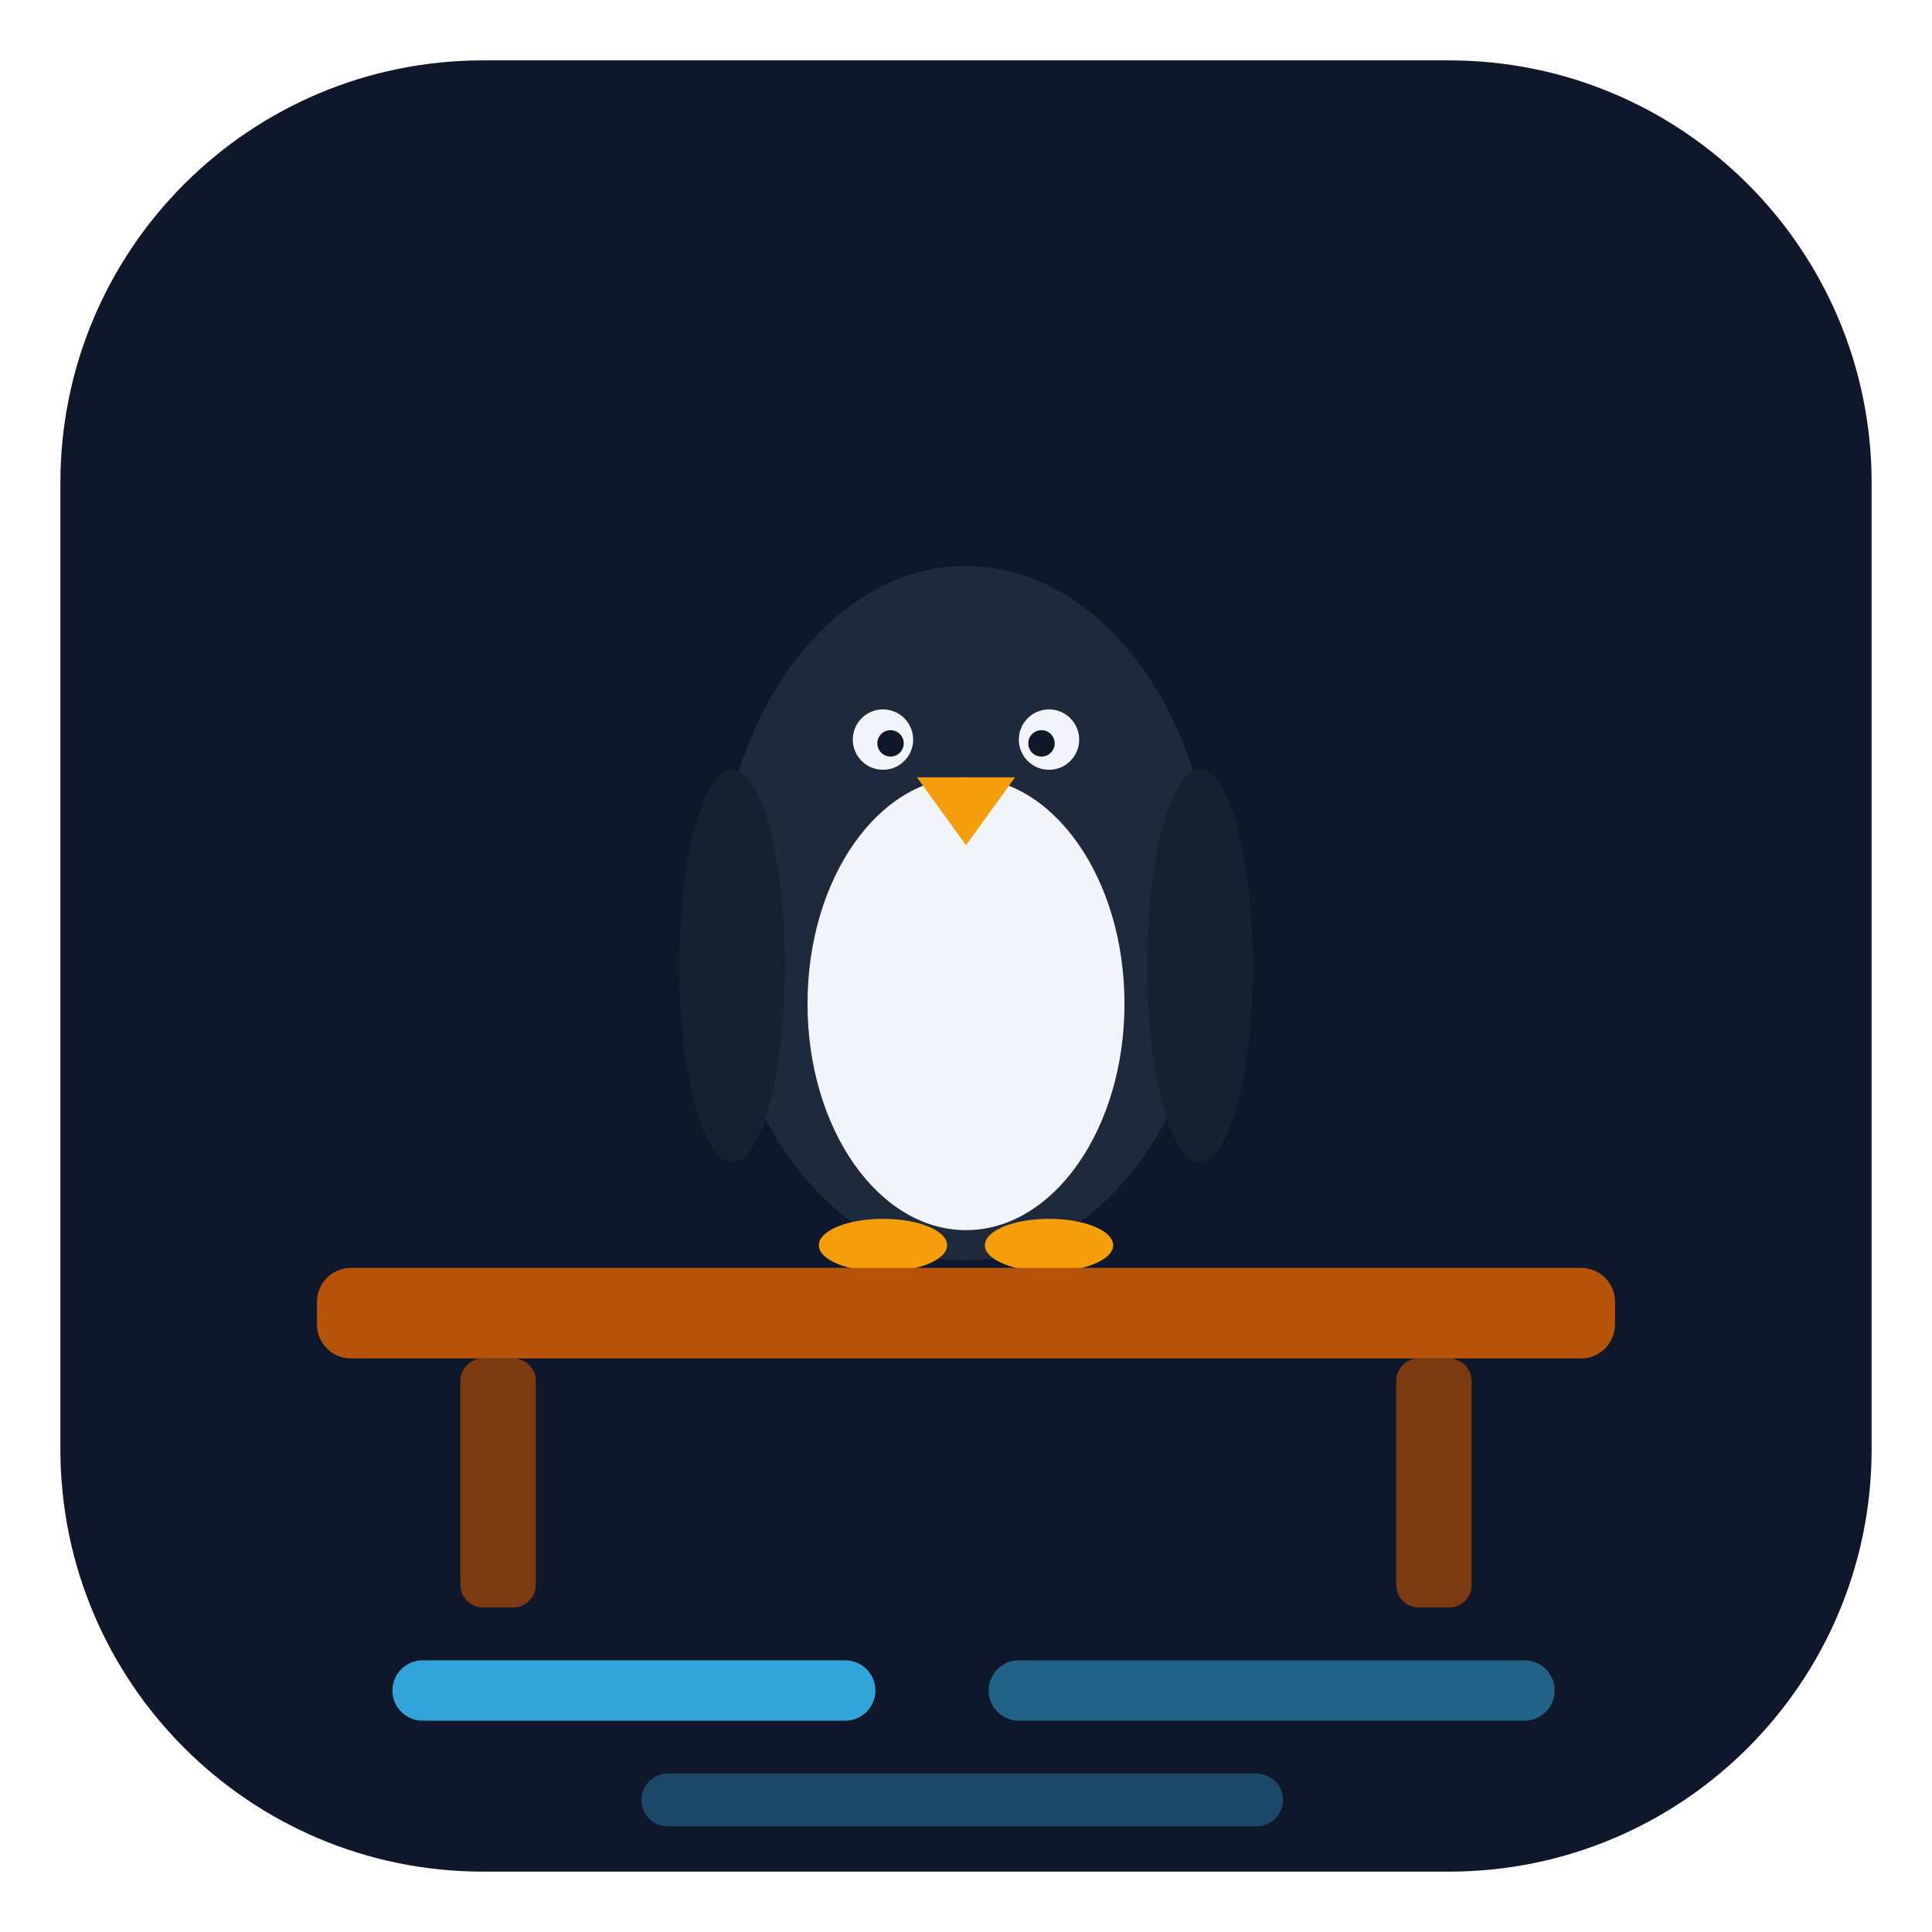
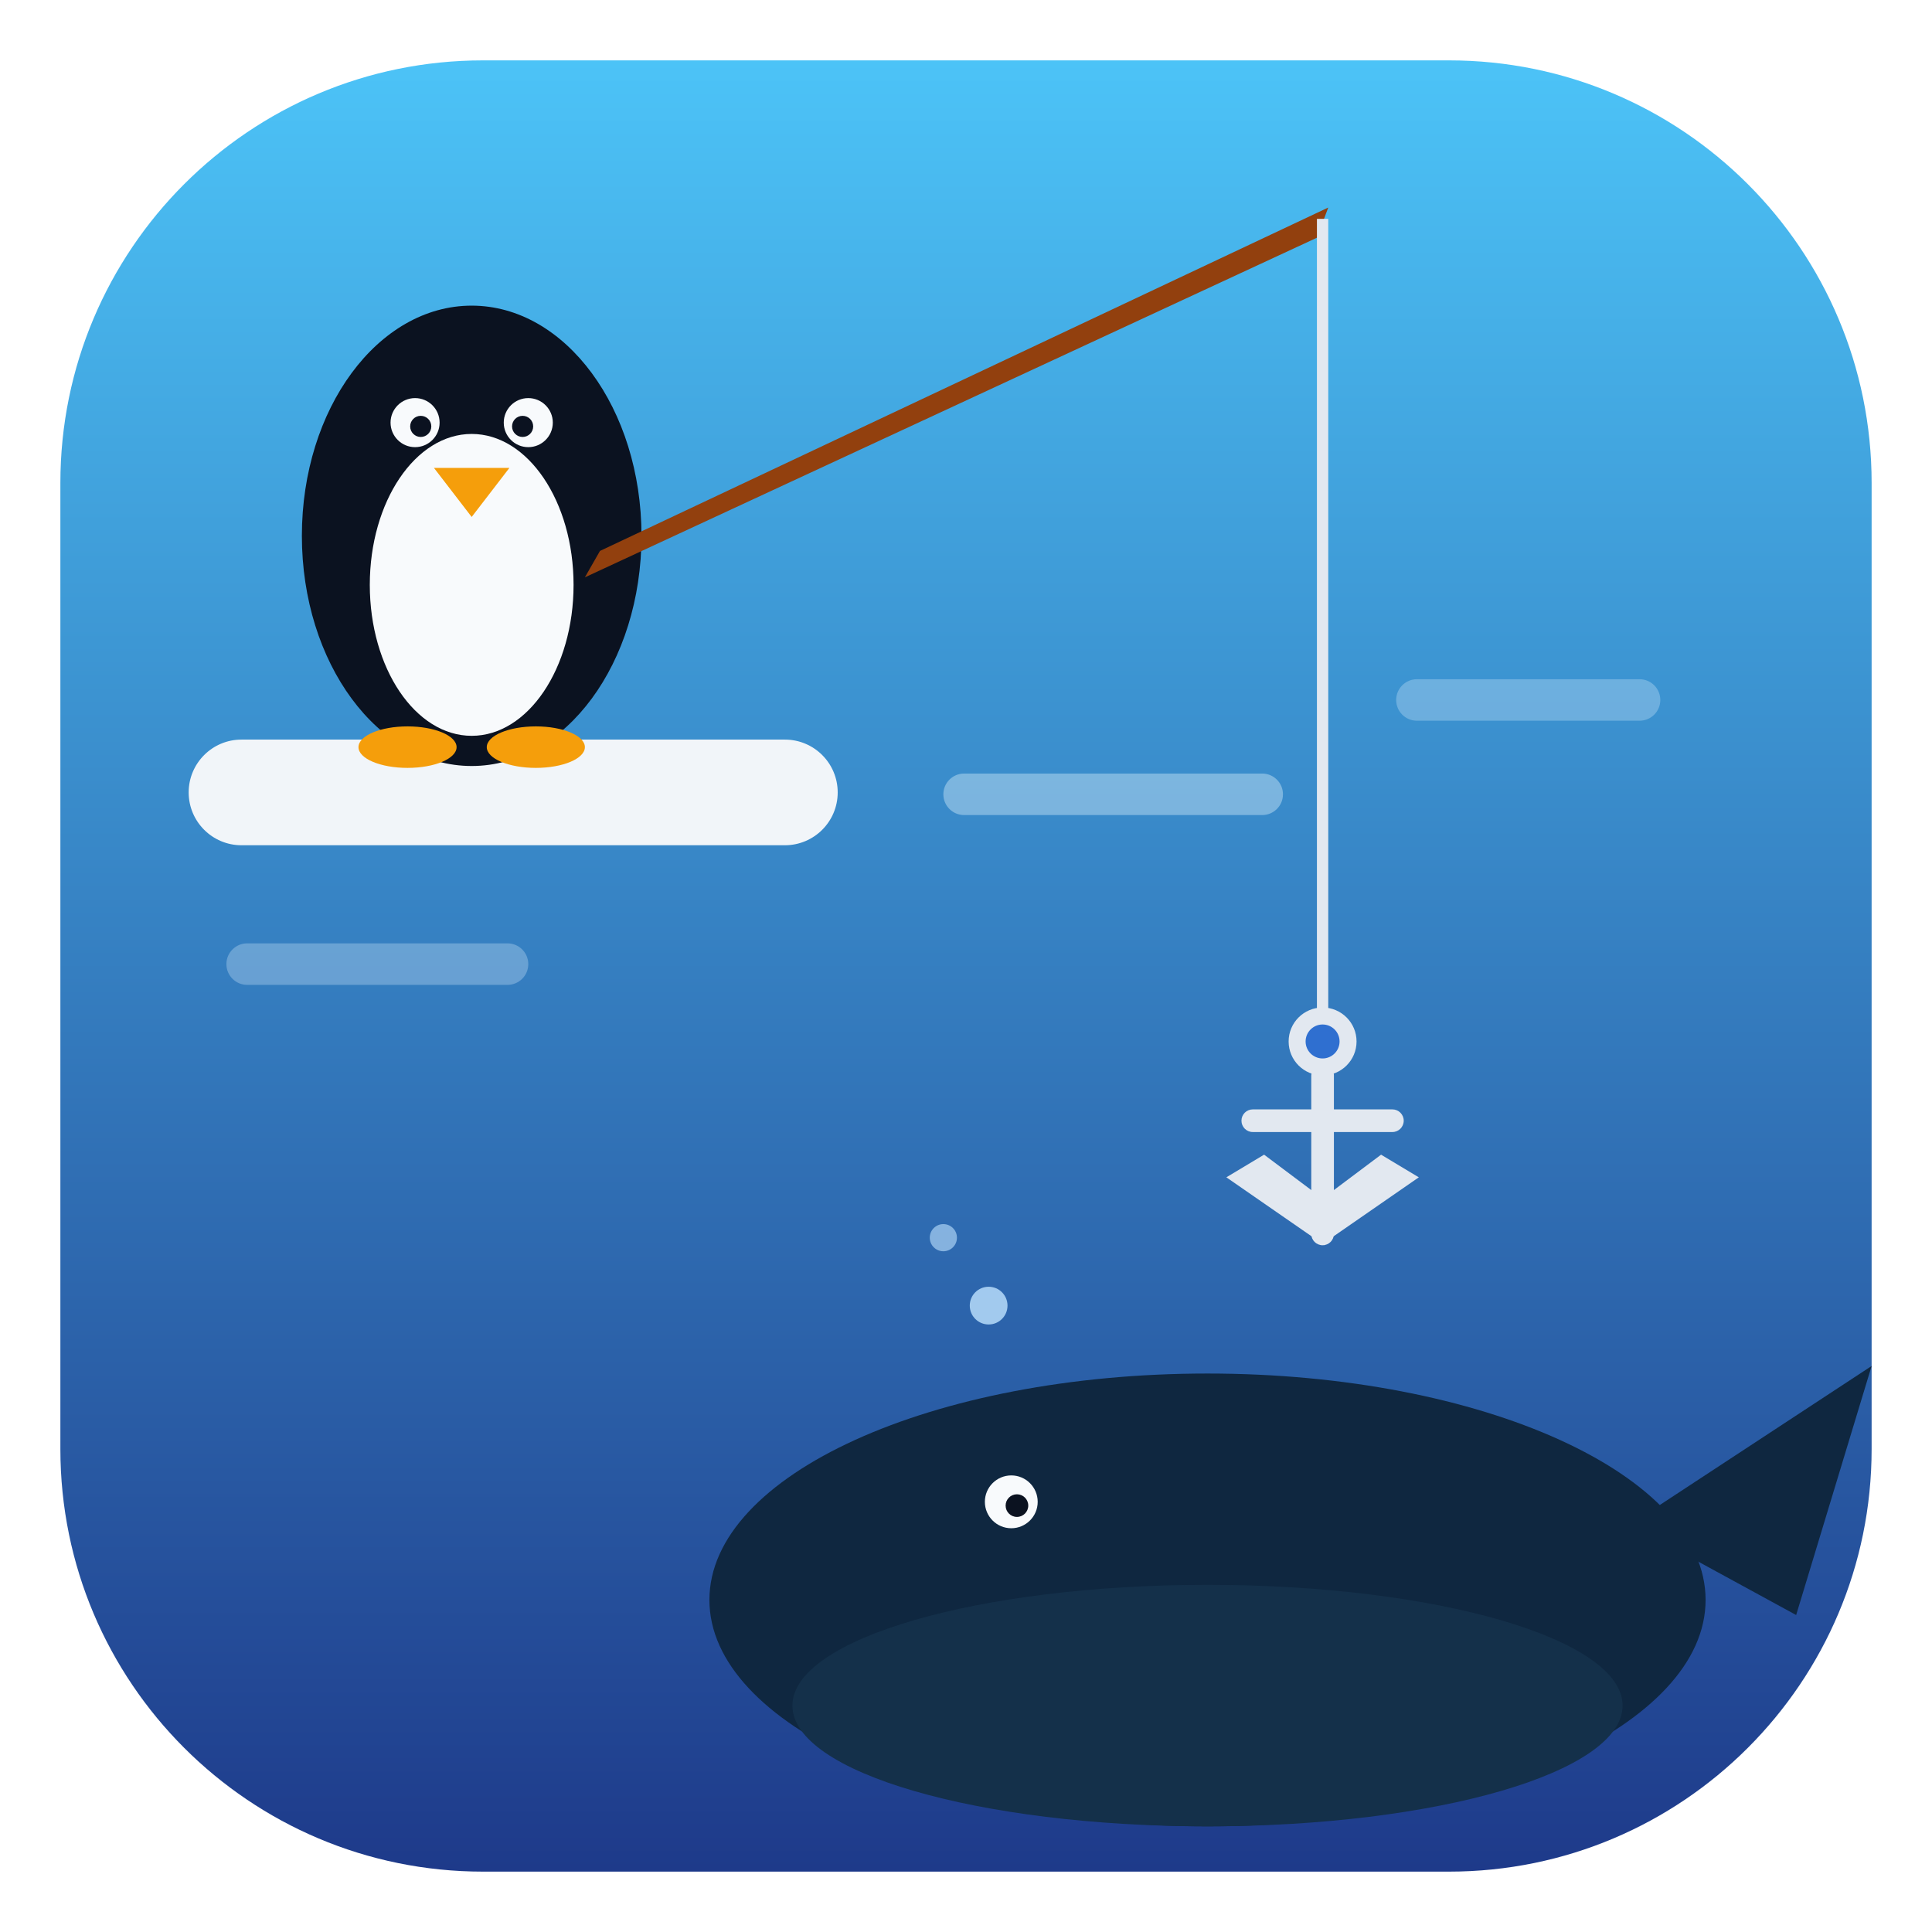
<svg xmlns="http://www.w3.org/2000/svg" width="512" height="512" viewBox="0 0 512 512">
-   <rect x="16" y="16" width="480" height="480" rx="112" fill="#0f172a" />
-   <ellipse cx="256" cy="242" rx="66" ry="92" fill="#1e293b" />
-   <ellipse cx="194" cy="256" rx="14" ry="52" fill="#16202e" />
-   <ellipse cx="318" cy="256" rx="14" ry="52" fill="#16202e" />
-   <ellipse cx="256" cy="266" rx="42" ry="60" fill="#f1f5f9" />
-   <circle cx="234" cy="196" r="8" fill="#f1f5f9" />
-   <circle cx="278" cy="196" r="8" fill="#f1f5f9" />
-   <circle cx="236" cy="197" r="3.5" fill="#0f172a" />
-   <circle cx="276" cy="197" r="3.5" fill="#0f172a" />
-   <polygon points="243,206 269,206 256,224" fill="#f59e0b" />
-   <ellipse cx="234" cy="330" rx="17" ry="7" fill="#f59e0b" />
-   <ellipse cx="278" cy="330" rx="17" ry="7" fill="#f59e0b" />
-   <rect x="84" y="336" width="344" height="24" rx="9" fill="#b45309" />
-   <rect x="122" y="360" width="20" height="66" rx="6" fill="#7c3a12" />
-   <rect x="370" y="360" width="20" height="66" rx="6" fill="#7c3a12" />
-   <rect x="104" y="440" width="128" height="16" rx="8" fill="#38bdf8" fill-opacity="0.85" />
-   <rect x="262" y="440" width="150" height="16" rx="8" fill="#38bdf8" fill-opacity="0.45" />
-   <rect x="170" y="470" width="170" height="14" rx="7" fill="#38bdf8" fill-opacity="0.3" />
+   <defs>
+     <linearGradient id="sea" x1="0" y1="0" x2="0" y2="1">
+       <stop offset="0" stop-color="#4cc3f7" />
+       <stop offset="1" stop-color="#1e3a8a" />
+     </linearGradient>
+   </defs>
+   <rect x="16" y="16" width="480" height="480" rx="112" fill="url(#sea)" />
+   <rect x="250" y="205" width="90" height="11" rx="5.5" fill="#e0f2fe" fill-opacity="0.4" />
+   <rect x="370" y="180" width="70" height="11" rx="5.5" fill="#e0f2fe" fill-opacity="0.3" />
+   <rect x="60" y="250" width="80" height="11" rx="5.5" fill="#e0f2fe" fill-opacity="0.3" />
+   <rect x="50" y="196" width="172" height="28" rx="14" fill="#f1f5f9" />
+   <ellipse cx="125" cy="142" rx="45" ry="61" fill="#0b1220" />
+   <ellipse cx="125" cy="155" rx="27" ry="40" fill="#f8fafc" />
+   <circle cx="110" cy="112" r="6.5" fill="#f8fafc" />
+   <circle cx="140" cy="112" r="6.5" fill="#f8fafc" />
+   <circle cx="111.5" cy="113" r="2.8" fill="#0b1220" />
+   <circle cx="138.5" cy="113" r="2.8" fill="#0b1220" />
+   <polygon points="115,124 135,124 125,137" fill="#f59e0b" />
+   <ellipse cx="108" cy="198" rx="13" ry="5.5" fill="#f59e0b" />
+   <ellipse cx="142" cy="198" rx="13" ry="5.5" fill="#f59e0b" />
+   <polygon points="155,153 159,146 352,55 349,63" fill="#92400e" />
+   <rect x="349" y="58" width="3" height="212" fill="#e2e8f0" />
+   <circle cx="350.5" cy="276" r="9" fill="#e2e8f0" />
+   <circle cx="350.5" cy="276" r="4.5" fill="#2f6fd0" />
+   <rect x="347.5" y="282" width="6" height="48" rx="3" fill="#e2e8f0" />
+   <rect x="329" y="294" width="43" height="6" rx="3" fill="#e2e8f0" />
+   <polygon points="325,312 351,330 351,318 335,306" fill="#e2e8f0" />
+   <polygon points="376,312 350,330 350,318 366,306" fill="#e2e8f0" />
+   <ellipse cx="320" cy="424" rx="132" ry="60" fill="#0f2740" />
+   <ellipse cx="320" cy="452" rx="110" ry="32" fill="#14304a" />
+   <polygon points="432,404 496,362 476,428" fill="#0f2740" />
+   <circle cx="268" cy="398" r="7" fill="#f8fafc" />
+   <circle cx="269.5" cy="399" r="3" fill="#0b1220" />
+   <circle cx="262" cy="346" r="5" fill="#bfe3ff" fill-opacity="0.8" />
+   <circle cx="250" cy="328" r="3.6" fill="#bfe3ff" fill-opacity="0.6" />
</svg>
